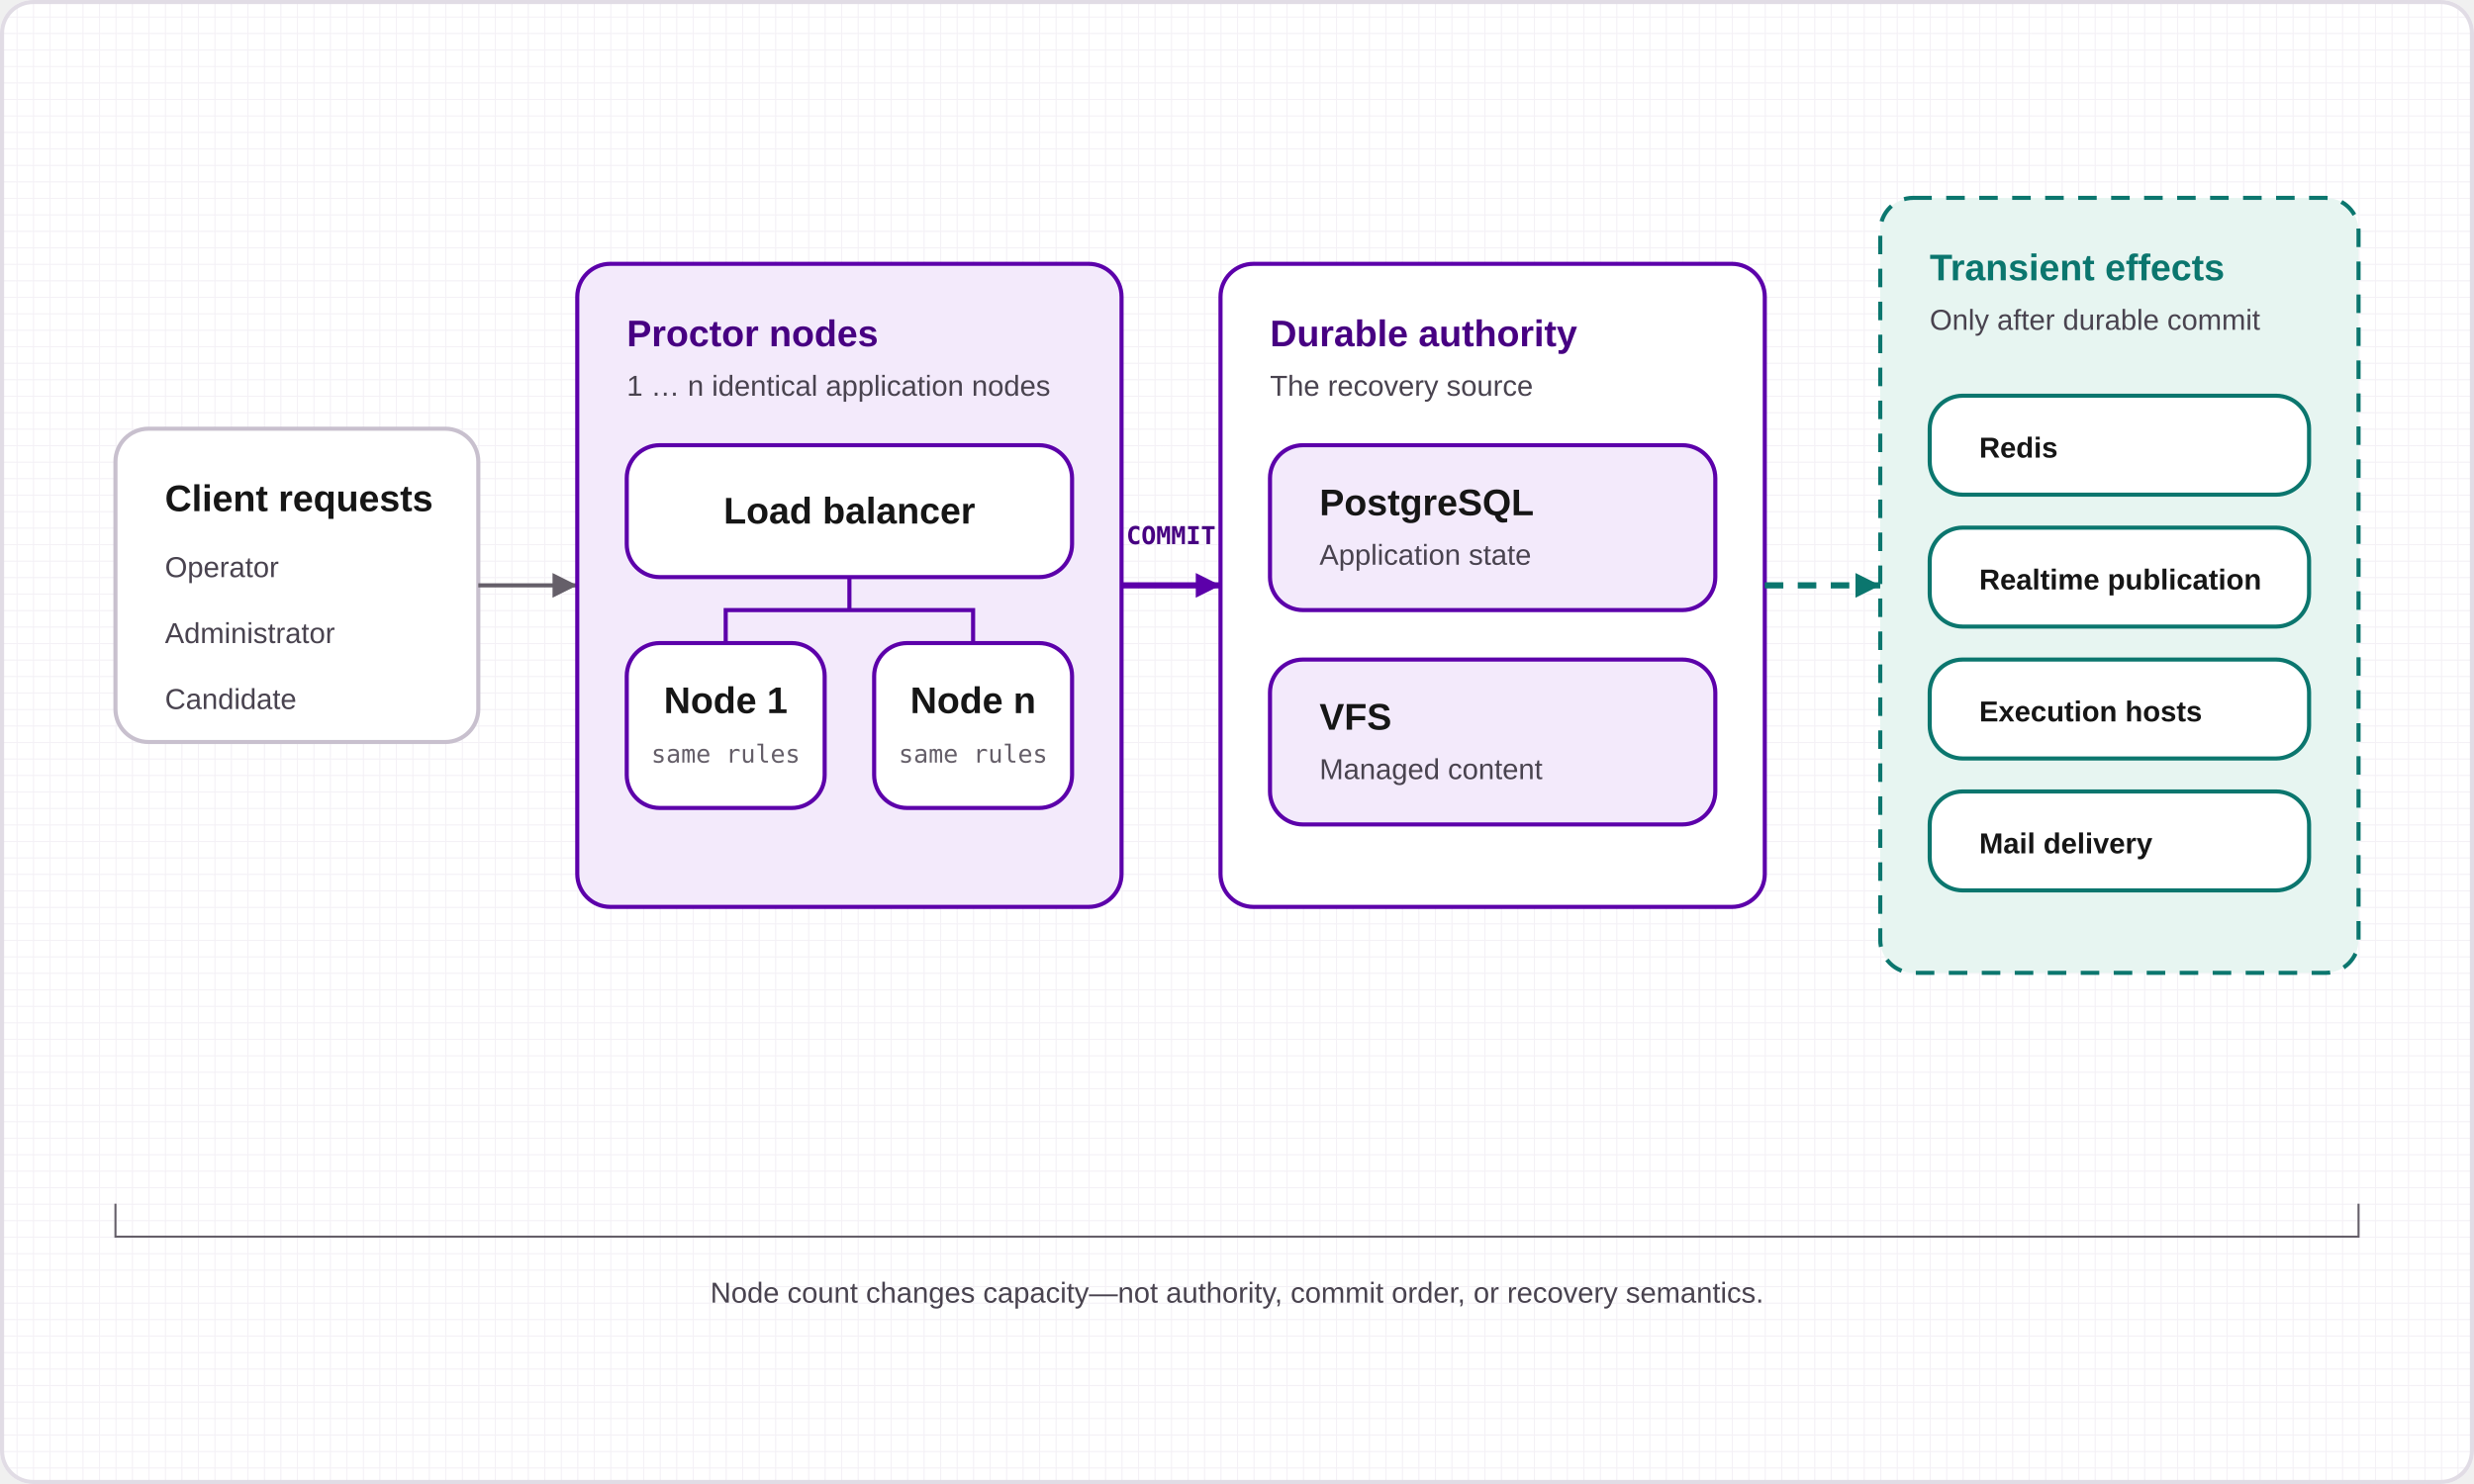
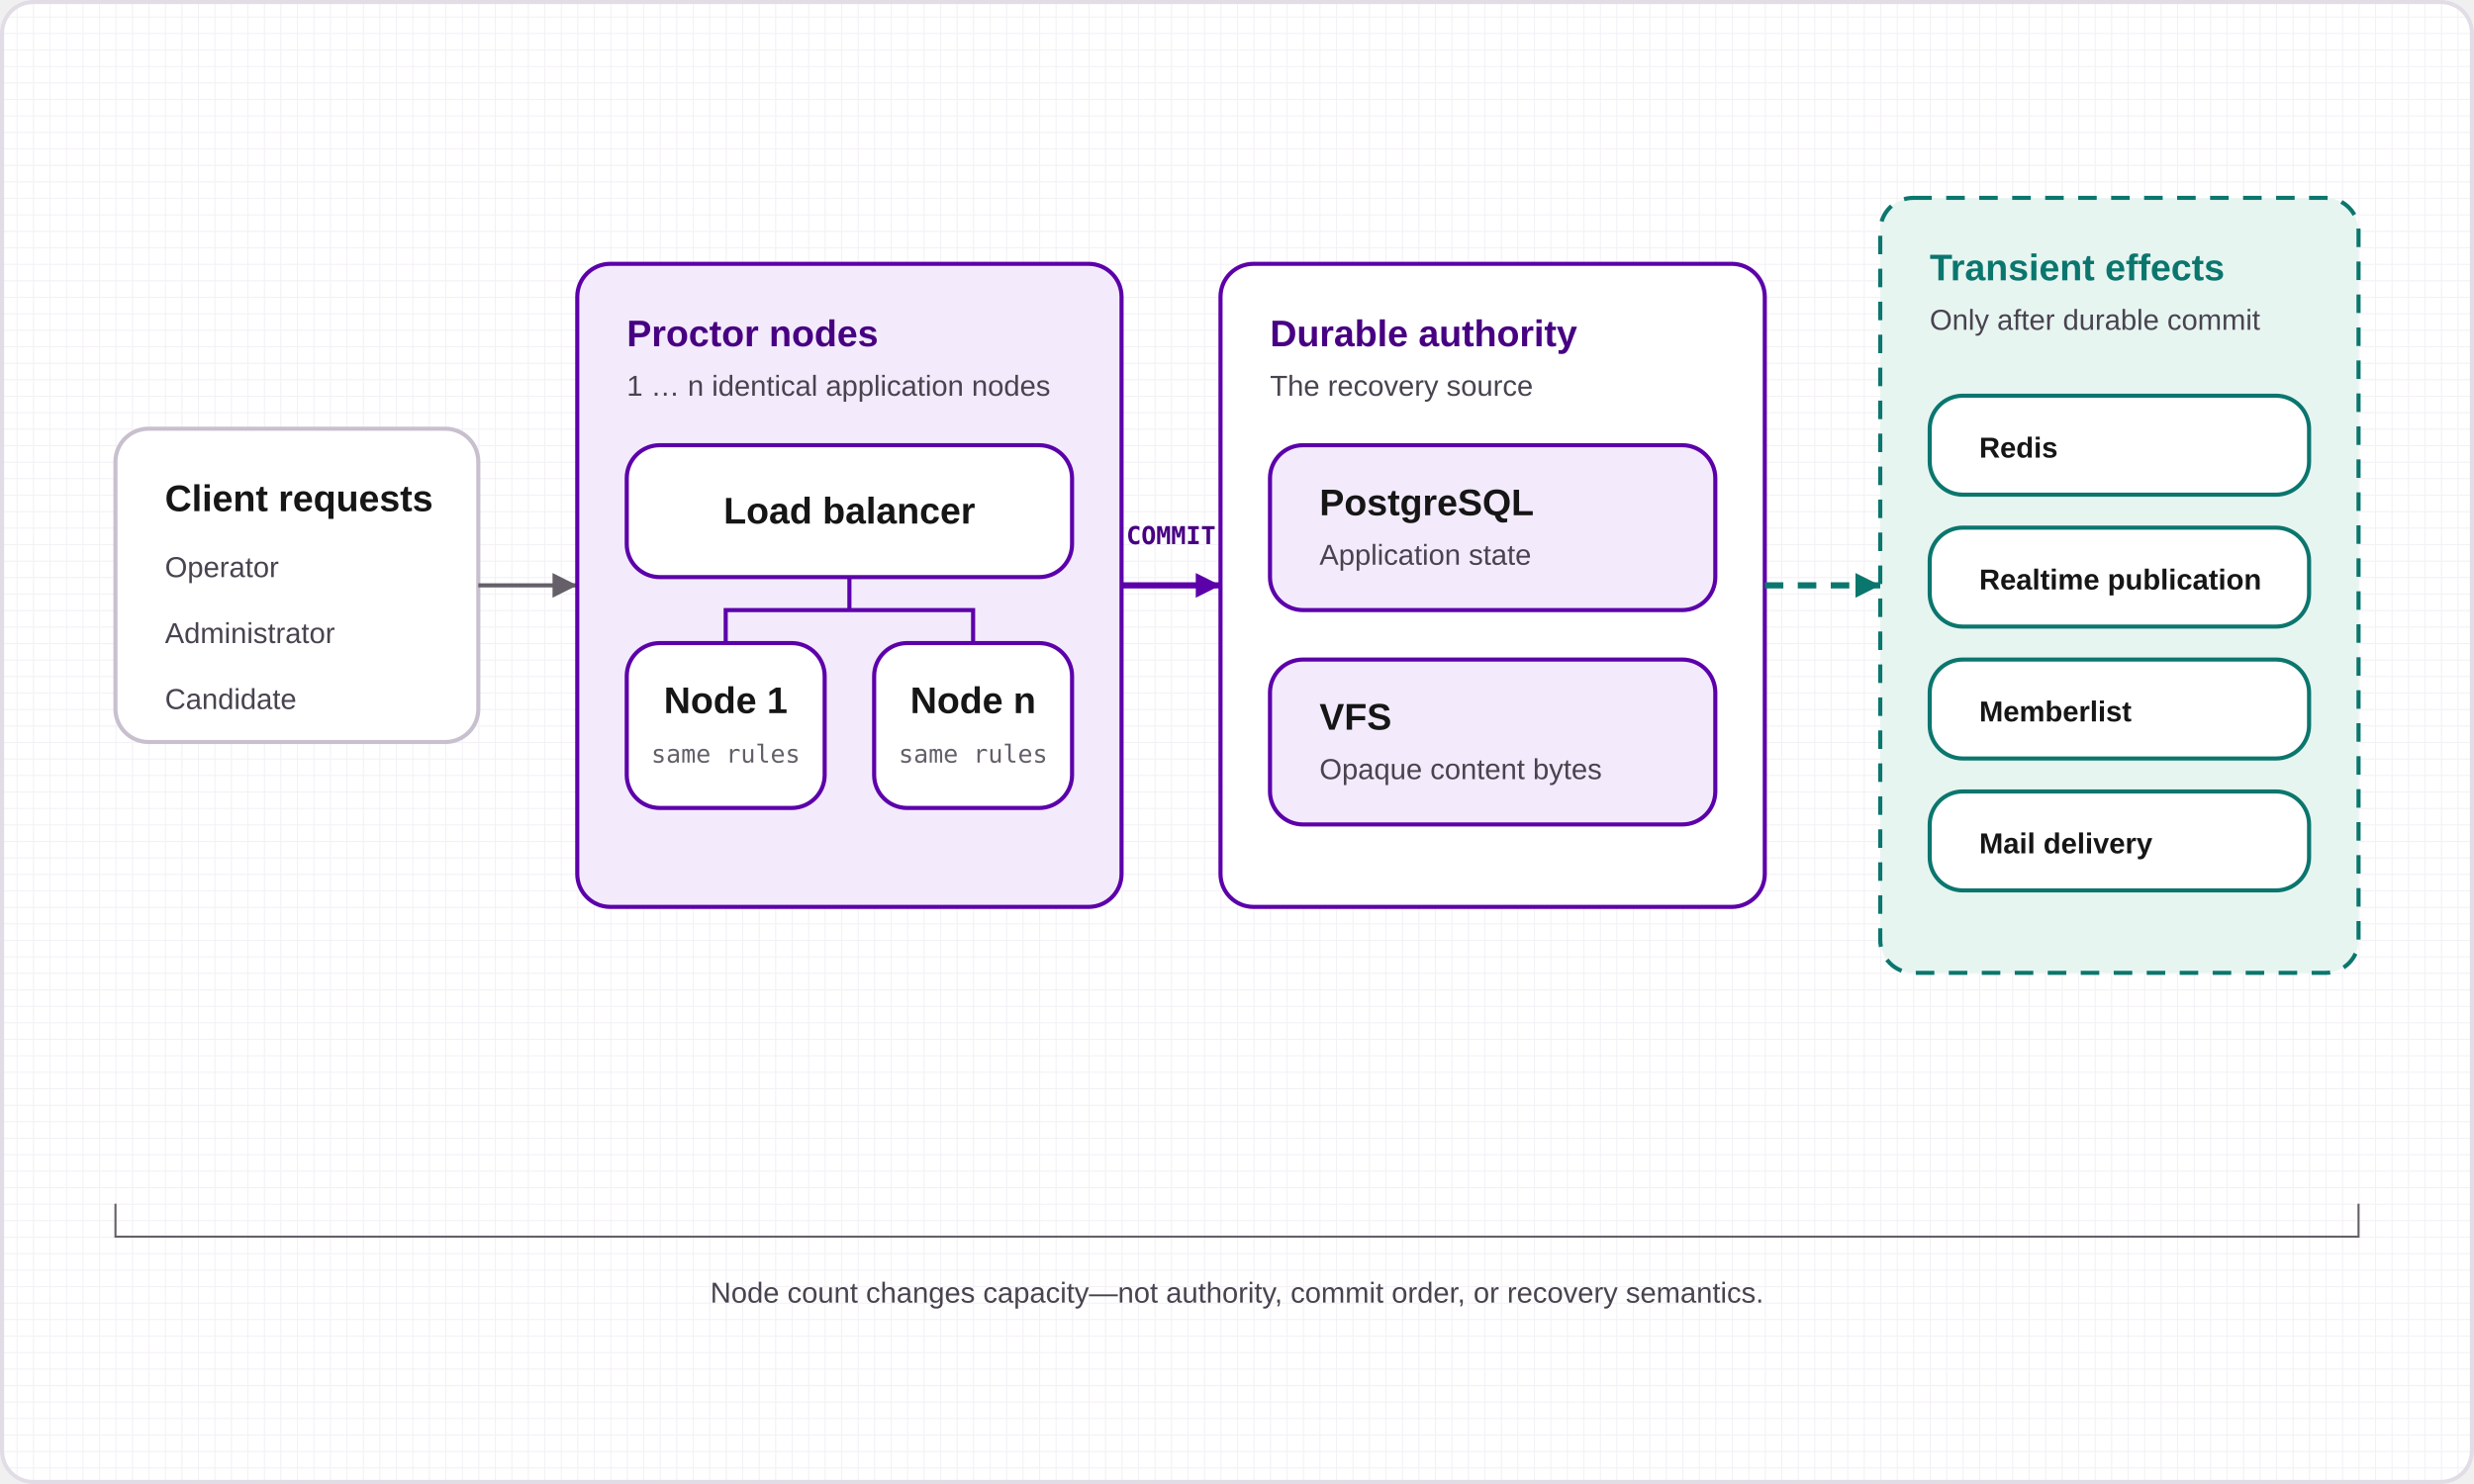
<svg xmlns="http://www.w3.org/2000/svg" width="1200" height="720" viewBox="0 0 1200 720" role="img" aria-labelledby="title description">
  <defs>
    <pattern id="grid" width="8" height="8" patternUnits="userSpaceOnUse">
      <path d="M 8 0 H 0 V 8" fill="none" stroke="#f4f1f6" stroke-width="1" />
    </pattern>
    <marker id="arrow-neutral" viewBox="0 0 12 12" refX="12" refY="6" markerWidth="12" markerHeight="12" orient="auto" markerUnits="userSpaceOnUse">
      <path d="M 0 0 L 12 6 L 0 12 Z" fill="#655f69" />
    </marker>
    <marker id="arrow-primary" viewBox="0 0 12 12" refX="12" refY="6" markerWidth="12" markerHeight="12" orient="auto" markerUnits="userSpaceOnUse">
      <path d="M 0 0 L 12 6 L 0 12 Z" fill="#5c00aa" />
    </marker>
    <marker id="arrow-transient" viewBox="0 0 12 12" refX="12" refY="6" markerWidth="12" markerHeight="12" orient="auto" markerUnits="userSpaceOnUse">
      <path d="M 0 0 L 12 6 L 0 12 Z" fill="#0b766e" />
    </marker>
  </defs>
  <rect width="1200" height="720" rx="16" fill="#ffffff" />
  <rect x="1" y="1" width="1198" height="718" rx="15" fill="url(#grid)" stroke="#e1dce5" stroke-width="2" />
  <rect x="56" y="208" width="176" height="152" rx="16" fill="#ffffff" stroke="#c8c0ce" stroke-width="2" />
  <text x="80" y="248" fill="#161616" font-family="IBM Plex Sans, Segoe UI, Arial, sans-serif" font-size="18" font-weight="600">Client requests</text>
  <text x="80" y="280" fill="#49434f" font-family="IBM Plex Sans, Segoe UI, Arial, sans-serif" font-size="14">Operator</text>
  <text x="80" y="312" fill="#49434f" font-family="IBM Plex Sans, Segoe UI, Arial, sans-serif" font-size="14">Administrator</text>
  <text x="80" y="344" fill="#49434f" font-family="IBM Plex Sans, Segoe UI, Arial, sans-serif" font-size="14">Candidate</text>
  <path d="M 232 284 H 280" fill="none" stroke="#655f69" stroke-width="2" marker-end="url(#arrow-neutral)" />
  <rect x="280" y="128" width="264" height="312" rx="16" fill="#f3eafb" stroke="#5c00aa" stroke-width="2" />
  <text x="304" y="168" fill="#470082" font-family="IBM Plex Sans, Segoe UI, Arial, sans-serif" font-size="18" font-weight="600">Proctor nodes</text>
  <text x="304" y="192" fill="#49434f" font-family="IBM Plex Sans, Segoe UI, Arial, sans-serif" font-size="14">1 … n identical application nodes</text>
  <rect x="304" y="216" width="216" height="64" rx="16" fill="#ffffff" stroke="#5c00aa" stroke-width="2" />
  <text x="412" y="254" text-anchor="middle" fill="#161616" font-family="IBM Plex Sans, Segoe UI, Arial, sans-serif" font-size="18" font-weight="600">Load balancer</text>
  <path d="M 412 280 V 296 H 352 V 312 M 412 296 H 472 V 312" fill="none" stroke="#5c00aa" stroke-width="2" />
  <rect x="304" y="312" width="96" height="80" rx="16" fill="#ffffff" stroke="#5c00aa" stroke-width="2" />
  <text x="352" y="346" text-anchor="middle" fill="#161616" font-family="IBM Plex Sans, Segoe UI, Arial, sans-serif" font-size="18" font-weight="600">Node 1</text>
  <text x="352" y="370" text-anchor="middle" fill="#655f69" font-family="IBM Plex Mono, Consolas, monospace" font-size="12">same rules</text>
  <rect x="424" y="312" width="96" height="80" rx="16" fill="#ffffff" stroke="#5c00aa" stroke-width="2" />
  <text x="472" y="346" text-anchor="middle" fill="#161616" font-family="IBM Plex Sans, Segoe UI, Arial, sans-serif" font-size="18" font-weight="600">Node n</text>
  <text x="472" y="370" text-anchor="middle" fill="#655f69" font-family="IBM Plex Mono, Consolas, monospace" font-size="12">same rules</text>
  <path d="M 544 284 H 592" fill="none" stroke="#5c00aa" stroke-width="3" marker-end="url(#arrow-primary)" />
  <text x="568" y="264" text-anchor="middle" fill="#470082" font-family="IBM Plex Mono, Consolas, monospace" font-size="12" font-weight="600">COMMIT</text>
  <rect x="592" y="128" width="264" height="312" rx="16" fill="#ffffff" stroke="#5c00aa" stroke-width="2" />
  <text x="616" y="168" fill="#470082" font-family="IBM Plex Sans, Segoe UI, Arial, sans-serif" font-size="18" font-weight="600">Durable authority</text>
  <text x="616" y="192" fill="#49434f" font-family="IBM Plex Sans, Segoe UI, Arial, sans-serif" font-size="14">The recovery source</text>
  <rect x="616" y="216" width="216" height="80" rx="16" fill="#f3eafb" stroke="#5c00aa" stroke-width="2" />
  <text x="640" y="250" fill="#161616" font-family="IBM Plex Sans, Segoe UI, Arial, sans-serif" font-size="18" font-weight="600">PostgreSQL</text>
  <text x="640" y="274" fill="#49434f" font-family="IBM Plex Sans, Segoe UI, Arial, sans-serif" font-size="14">Application state</text>
  <rect x="616" y="320" width="216" height="80" rx="16" fill="#f3eafb" stroke="#5c00aa" stroke-width="2" />
  <text x="640" y="354" fill="#161616" font-family="IBM Plex Sans, Segoe UI, Arial, sans-serif" font-size="18" font-weight="600">VFS</text>
-   <text x="640" y="378" fill="#49434f" font-family="IBM Plex Sans, Segoe UI, Arial, sans-serif" font-size="14">Managed content</text>
+   <text x="640" y="378" fill="#49434f" font-family="IBM Plex Sans, Segoe UI, Arial, sans-serif" font-size="14">Opaque content bytes</text>
  <path d="M 856 284 H 912" fill="none" stroke="#0b766e" stroke-width="3" stroke-dasharray="9 7" marker-end="url(#arrow-transient)" />
  <rect x="912" y="96" width="232" height="376" rx="16" fill="#e7f5f1" stroke="#0b766e" stroke-width="2" stroke-dasharray="9 7" />
  <text x="936" y="136" fill="#0b766e" font-family="IBM Plex Sans, Segoe UI, Arial, sans-serif" font-size="18" font-weight="600">Transient effects</text>
  <text x="936" y="160" fill="#49434f" font-family="IBM Plex Sans, Segoe UI, Arial, sans-serif" font-size="14">Only after durable commit</text>
  <rect x="936" y="192" width="184" height="48" rx="16" fill="#ffffff" stroke="#0b766e" stroke-width="2" />
  <text x="960" y="222" fill="#161616" font-family="IBM Plex Sans, Segoe UI, Arial, sans-serif" font-size="14" font-weight="600">Redis</text>
  <rect x="936" y="256" width="184" height="48" rx="16" fill="#ffffff" stroke="#0b766e" stroke-width="2" />
  <text x="960" y="286" fill="#161616" font-family="IBM Plex Sans, Segoe UI, Arial, sans-serif" font-size="14" font-weight="600">Realtime publication</text>
  <rect x="936" y="320" width="184" height="48" rx="16" fill="#ffffff" stroke="#0b766e" stroke-width="2" />
-   <text x="960" y="350" fill="#161616" font-family="IBM Plex Sans, Segoe UI, Arial, sans-serif" font-size="14" font-weight="600">Execution hosts</text>
+   <text x="960" y="350" fill="#161616" font-family="IBM Plex Sans, Segoe UI, Arial, sans-serif" font-size="14" font-weight="600">Memberlist</text>
  <rect x="936" y="384" width="184" height="48" rx="16" fill="#ffffff" stroke="#0b766e" stroke-width="2" />
  <text x="960" y="414" fill="#161616" font-family="IBM Plex Sans, Segoe UI, Arial, sans-serif" font-size="14" font-weight="600">Mail delivery</text>
  <path d="M 56 584 V 600 H 1144 V 584" fill="none" stroke="#655f69" stroke-width="1" />
  <text x="600" y="632" text-anchor="middle" fill="#49434f" font-family="IBM Plex Sans, Segoe UI, Arial, sans-serif" font-size="14">Node count changes capacity—not authority, commit order, or recovery semantics.</text>
</svg>
